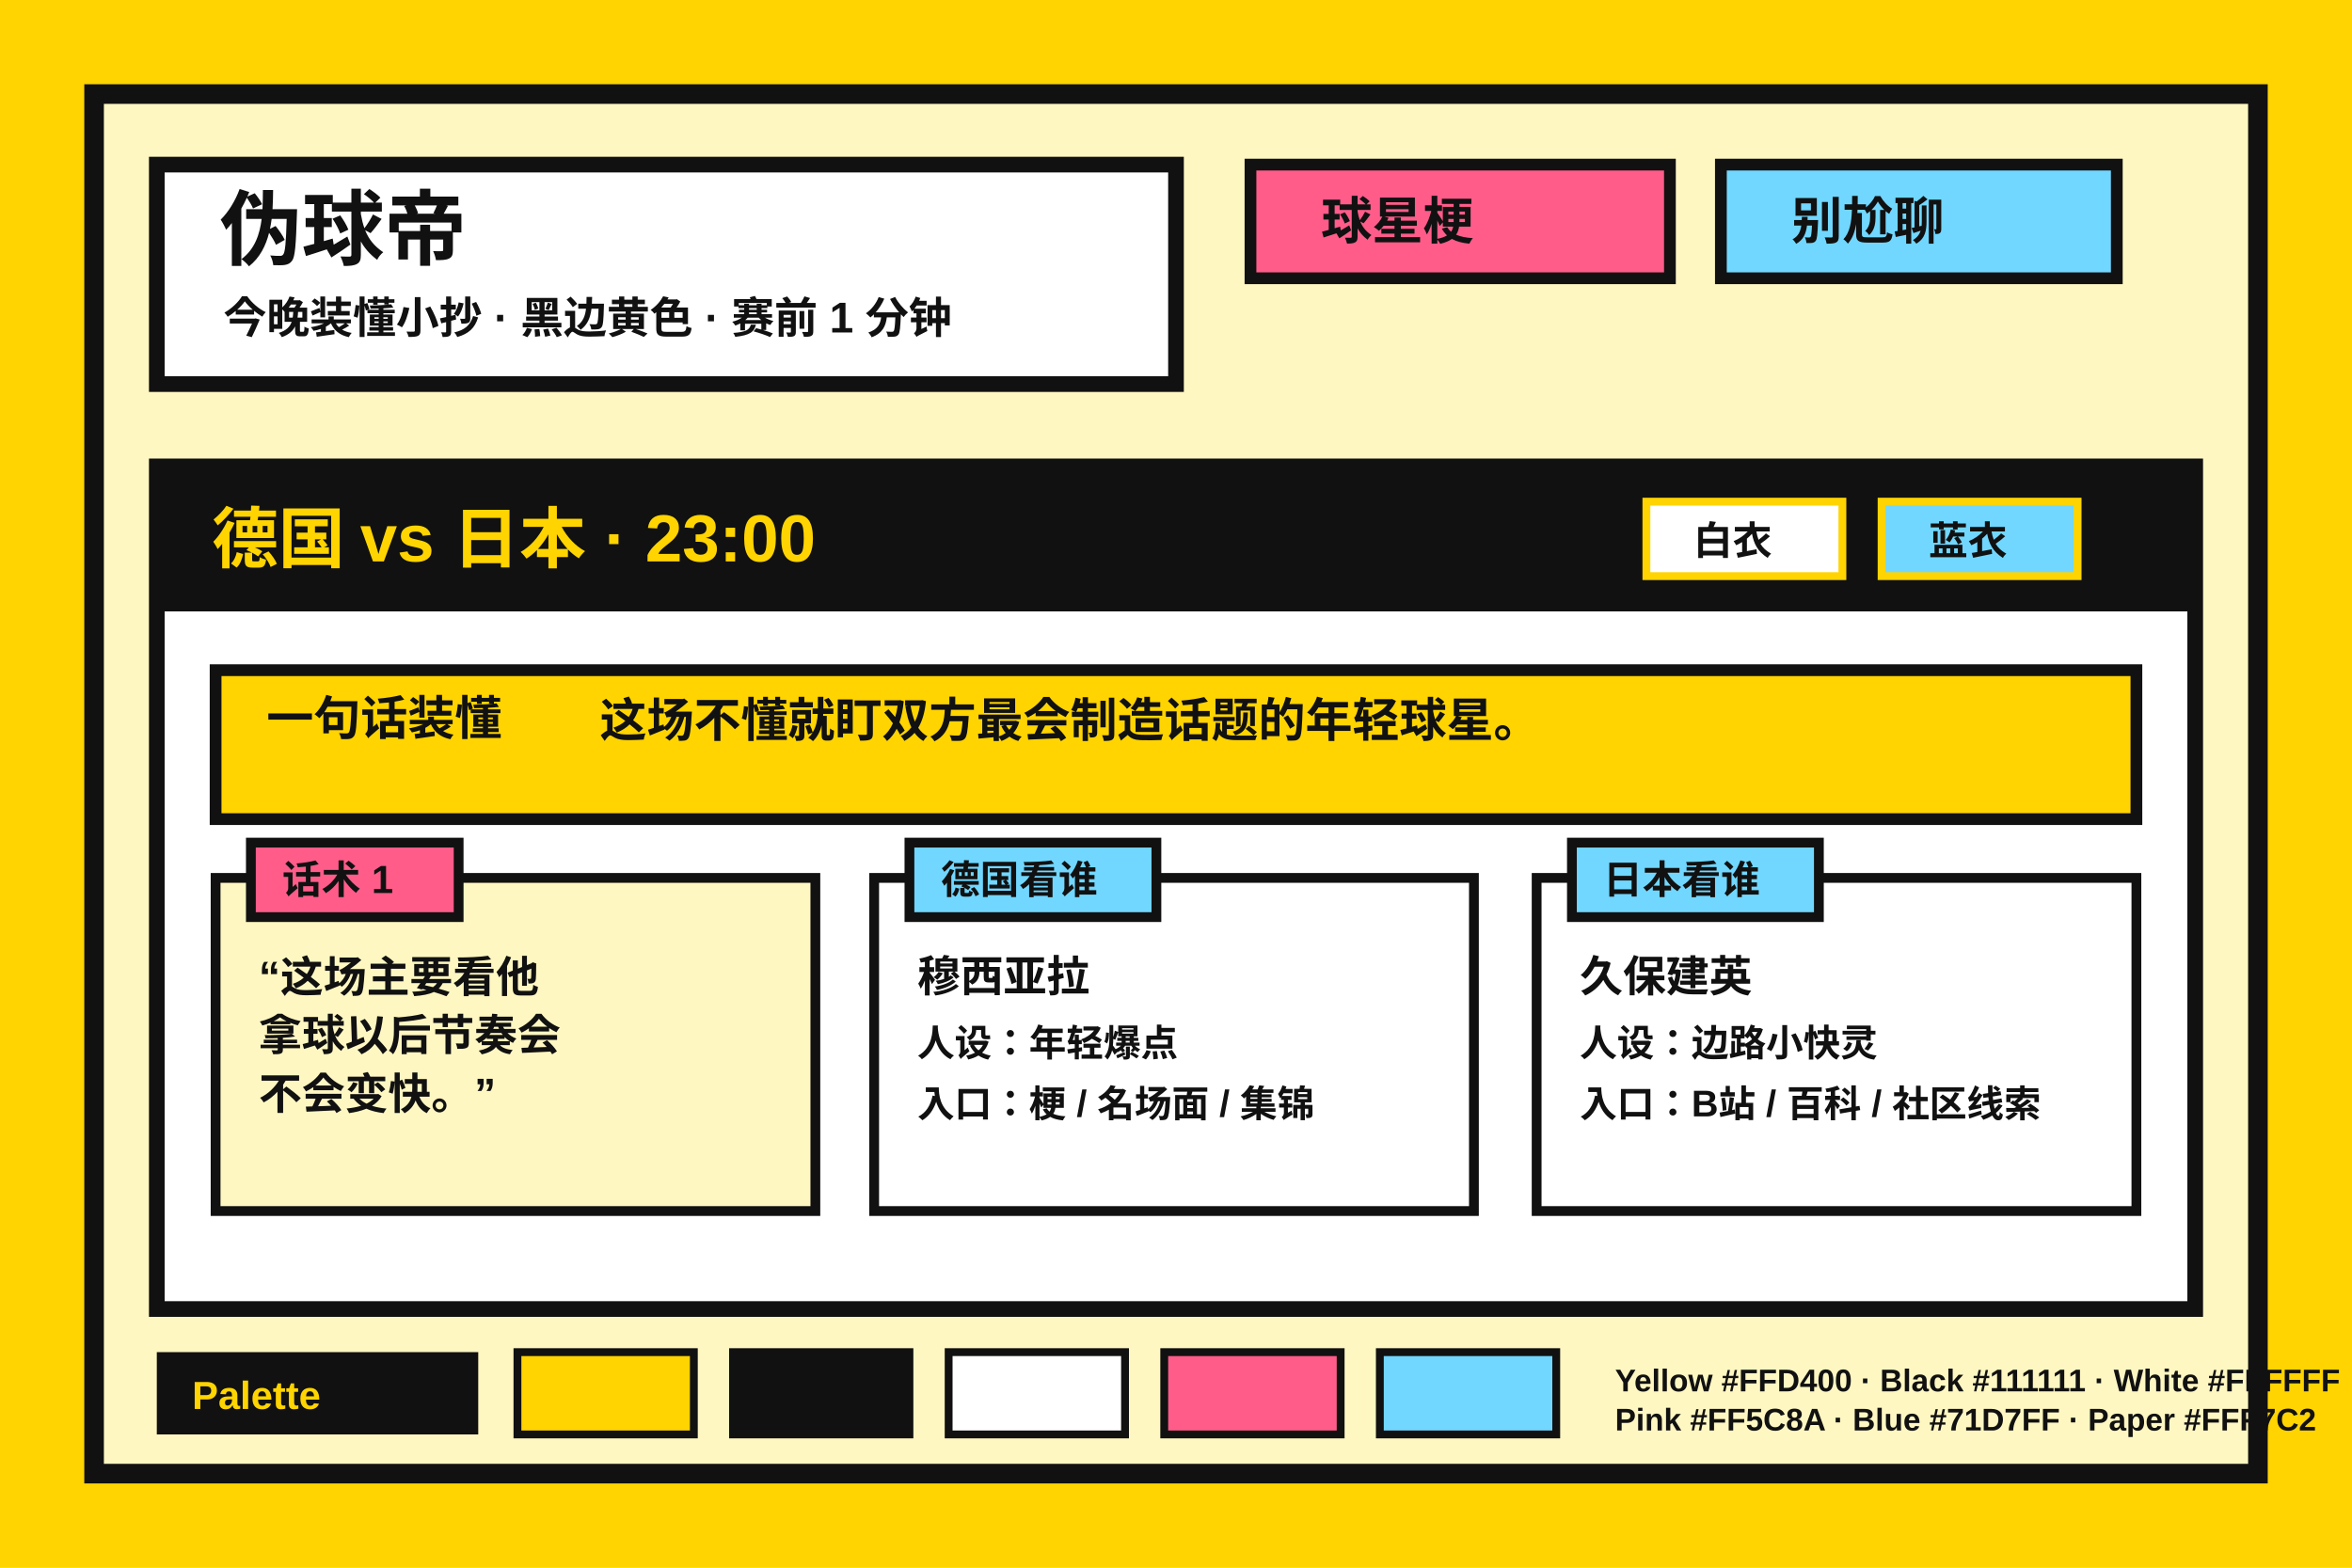
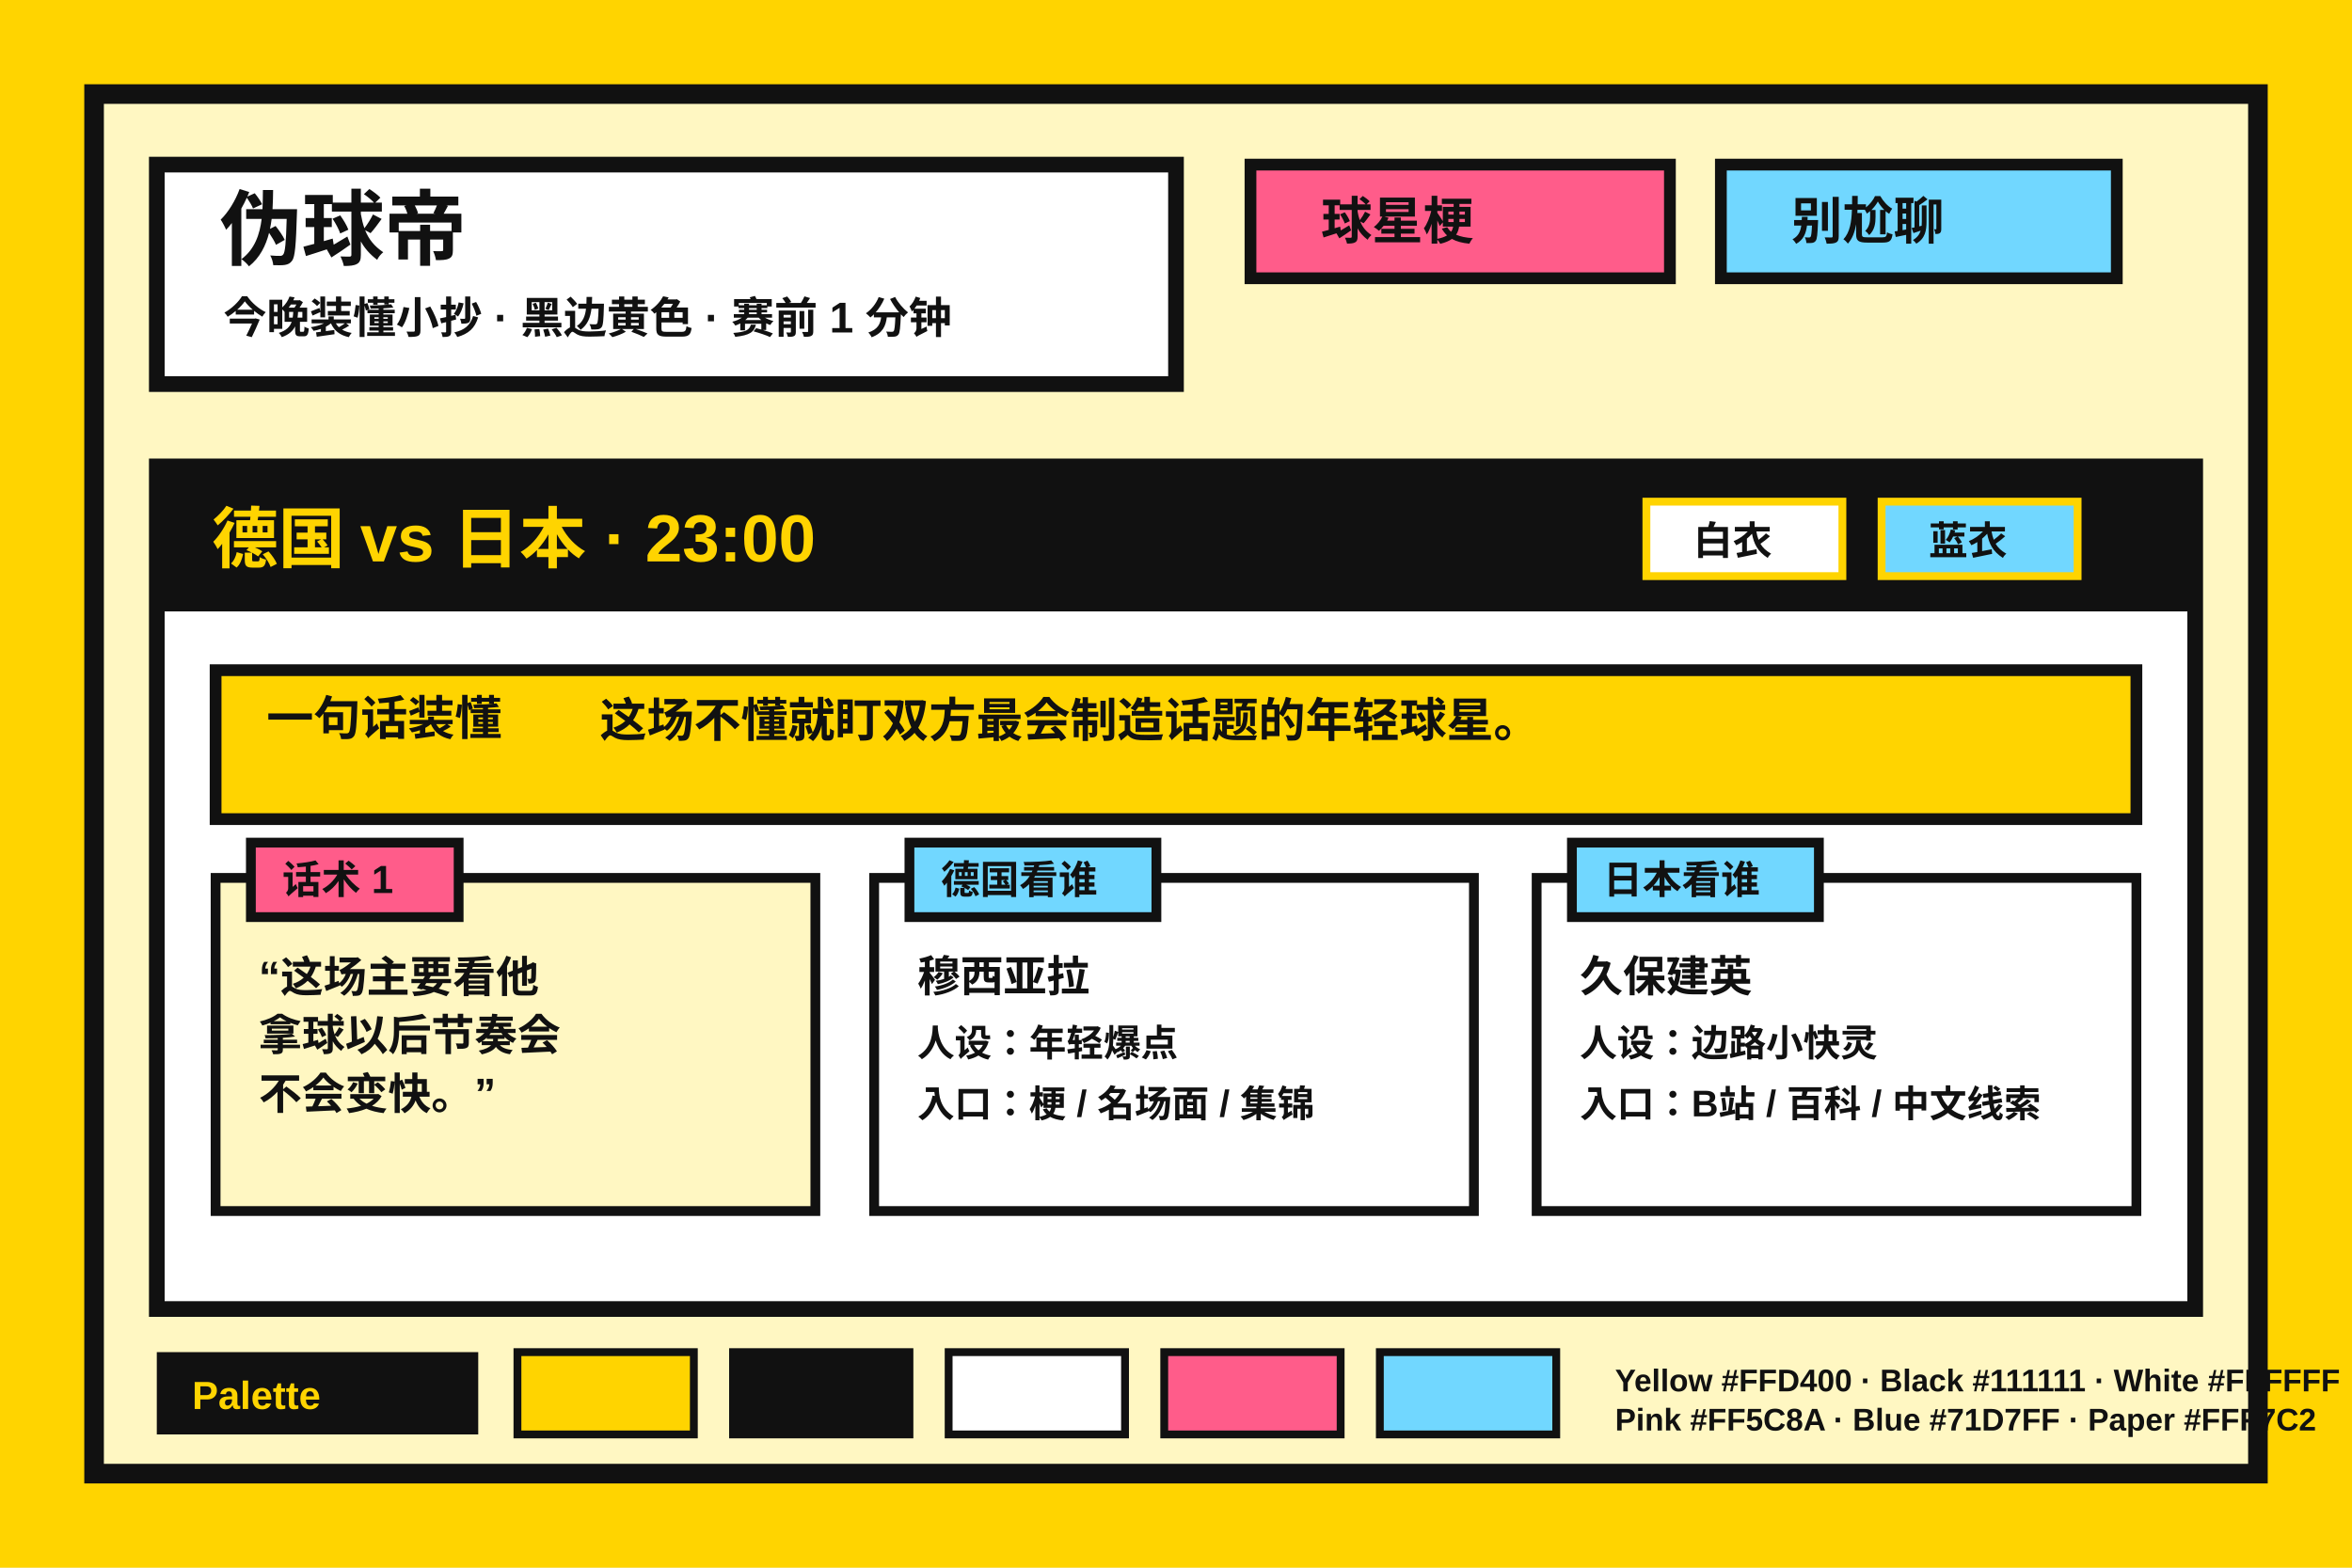
<svg xmlns="http://www.w3.org/2000/svg" width="1200" height="800" viewBox="0 0 1200 800" fill="none">
  <rect width="1200" height="800" fill="#FFD400" />
  <rect x="48" y="48" width="1104" height="704" rx="0" fill="#FFF7C2" stroke="#111111" stroke-width="10" />
  <rect x="80" y="84" width="520" height="112" fill="#FFFFFF" stroke="#111111" stroke-width="8" />
  <text x="112" y="132" font-family="Arial, 'PingFang SC', sans-serif" font-size="42" font-weight="900" fill="#111111">伪球帝</text>
  <text x="114" y="170" font-family="Arial, 'PingFang SC', sans-serif" font-size="22" font-weight="700" fill="#111111">今晚装懂小抄 · 黑边黄色 · 赛前 1 分钟</text>
  <rect x="638" y="84" width="214" height="58" fill="#FF5C8A" stroke="#111111" stroke-width="6" />
  <text x="674" y="122" font-family="Arial, 'PingFang SC', sans-serif" font-size="26" font-weight="900" fill="#111111">球星梗</text>
  <rect x="878" y="84" width="202" height="58" fill="#71D7FF" stroke="#111111" stroke-width="6" />
  <text x="914" y="122" font-family="Arial, 'PingFang SC', sans-serif" font-size="26" font-weight="900" fill="#111111">别尬聊</text>
  <g transform="translate(80 238)">
    <rect x="0" y="0" width="1040" height="430" fill="#FFFFFF" stroke="#111111" stroke-width="8" />
    <rect x="0" y="0" width="1040" height="74" fill="#111111" />
    <text x="28" y="49" font-family="Arial, 'PingFang SC', sans-serif" font-size="34" font-weight="900" fill="#FFD400">德国 vs 日本 · 23:00</text>
    <rect x="760" y="18" width="100" height="38" fill="#FFFFFF" stroke="#FFD400" stroke-width="4" />
    <text x="784" y="45" font-family="Arial, 'PingFang SC', sans-serif" font-size="20" font-weight="900" fill="#111111">白衣</text>
    <rect x="880" y="18" width="100" height="38" fill="#71D7FF" stroke="#FFD400" stroke-width="4" />
    <text x="904" y="45" font-family="Arial, 'PingFang SC', sans-serif" font-size="20" font-weight="900" fill="#111111">蓝衣</text>
    <rect x="30" y="104" width="980" height="76" fill="#FFD400" stroke="#111111" stroke-width="6" />
    <text x="56" y="137" font-family="Arial, 'PingFang SC', sans-serif" font-size="24" font-weight="900" fill="#111111">一句话装懂</text>
    <text x="226" y="138" font-family="Arial, 'PingFang SC', sans-serif" font-size="24" font-weight="800" fill="#111111">这场不懂就盯双方最会制造话题的年轻球星。</text>
    <g transform="translate(30 210)">
      <rect x="0" y="0" width="306" height="170" fill="#FFF7C2" stroke="#111111" stroke-width="5" />
      <rect x="18" y="-18" width="106" height="38" fill="#FF5C8A" stroke="#111111" stroke-width="5" />
      <text x="34" y="8" font-family="Arial, 'PingFang SC', sans-serif" font-size="20" font-weight="900" fill="#111111">话术 1</text>
      <text x="22" y="58" font-family="Arial, 'PingFang SC', sans-serif" font-size="22" font-weight="800" fill="#111111">“这场主要看他</text>
      <text x="22" y="88" font-family="Arial, 'PingFang SC', sans-serif" font-size="22" font-weight="800" fill="#111111">拿球以后节奏会</text>
      <text x="22" y="118" font-family="Arial, 'PingFang SC', sans-serif" font-size="22" font-weight="800" fill="#111111">不会变快。”</text>
    </g>
    <g transform="translate(366 210)">
      <rect x="0" y="0" width="306" height="170" fill="#FFFFFF" stroke="#111111" stroke-width="5" />
      <rect x="18" y="-18" width="126" height="38" fill="#71D7FF" stroke="#111111" stroke-width="5" />
      <text x="34" y="8" font-family="Arial, 'PingFang SC', sans-serif" font-size="20" font-weight="900" fill="#111111">德国看谁</text>
      <text x="22" y="58" font-family="Arial, 'PingFang SC', sans-serif" font-size="22" font-weight="900" fill="#111111">穆西亚拉</text>
      <text x="22" y="91" font-family="Arial, 'PingFang SC', sans-serif" font-size="19" font-weight="700" fill="#111111">人设：年轻爆点</text>
      <text x="22" y="122" font-family="Arial, 'PingFang SC', sans-serif" font-size="19" font-weight="700" fill="#111111">入口：梗 / 名场面 / 集锦</text>
    </g>
    <g transform="translate(704 210)">
      <rect x="0" y="0" width="306" height="170" fill="#FFFFFF" stroke="#111111" stroke-width="5" />
      <rect x="18" y="-18" width="126" height="38" fill="#71D7FF" stroke="#111111" stroke-width="5" />
      <text x="34" y="8" font-family="Arial, 'PingFang SC', sans-serif" font-size="20" font-weight="900" fill="#111111">日本看谁</text>
      <text x="22" y="58" font-family="Arial, 'PingFang SC', sans-serif" font-size="22" font-weight="900" fill="#111111">久保建英</text>
      <text x="22" y="91" font-family="Arial, 'PingFang SC', sans-serif" font-size="19" font-weight="700" fill="#111111">人设：边路小快灵</text>
-       <text x="22" y="122" font-family="Arial, 'PingFang SC', sans-serif" font-size="19" font-weight="700" fill="#111111">入口：B站 / 百科 / 社区线索</text>
+       <text x="22" y="122" font-family="Arial, 'PingFang SC', sans-serif" font-size="19" font-weight="700" fill="#111111">入口：B站 / 百科 / 中文线索</text>
    </g>
  </g>
  <g transform="translate(80 690)">
    <rect x="0" y="0" width="164" height="42" fill="#111111" />
    <text x="18" y="29" font-family="Arial, 'PingFang SC', sans-serif" font-size="20" font-weight="900" fill="#FFD400">Palette</text>
    <rect x="184" y="0" width="90" height="42" fill="#FFD400" stroke="#111111" stroke-width="4" />
    <rect x="294" y="0" width="90" height="42" fill="#111111" stroke="#111111" stroke-width="4" />
    <rect x="404" y="0" width="90" height="42" fill="#FFFFFF" stroke="#111111" stroke-width="4" />
    <rect x="514" y="0" width="90" height="42" fill="#FF5C8A" stroke="#111111" stroke-width="4" />
    <rect x="624" y="0" width="90" height="42" fill="#71D7FF" stroke="#111111" stroke-width="4" />
    <text x="744" y="20" font-family="Arial, 'PingFang SC', sans-serif" font-size="16" font-weight="800" fill="#111111">Yellow #FFD400 · Black #111111 · White #FFFFFF</text>
    <text x="744" y="40" font-family="Arial, 'PingFang SC', sans-serif" font-size="16" font-weight="800" fill="#111111">Pink #FF5C8A · Blue #71D7FF · Paper #FFF7C2</text>
  </g>
</svg>
